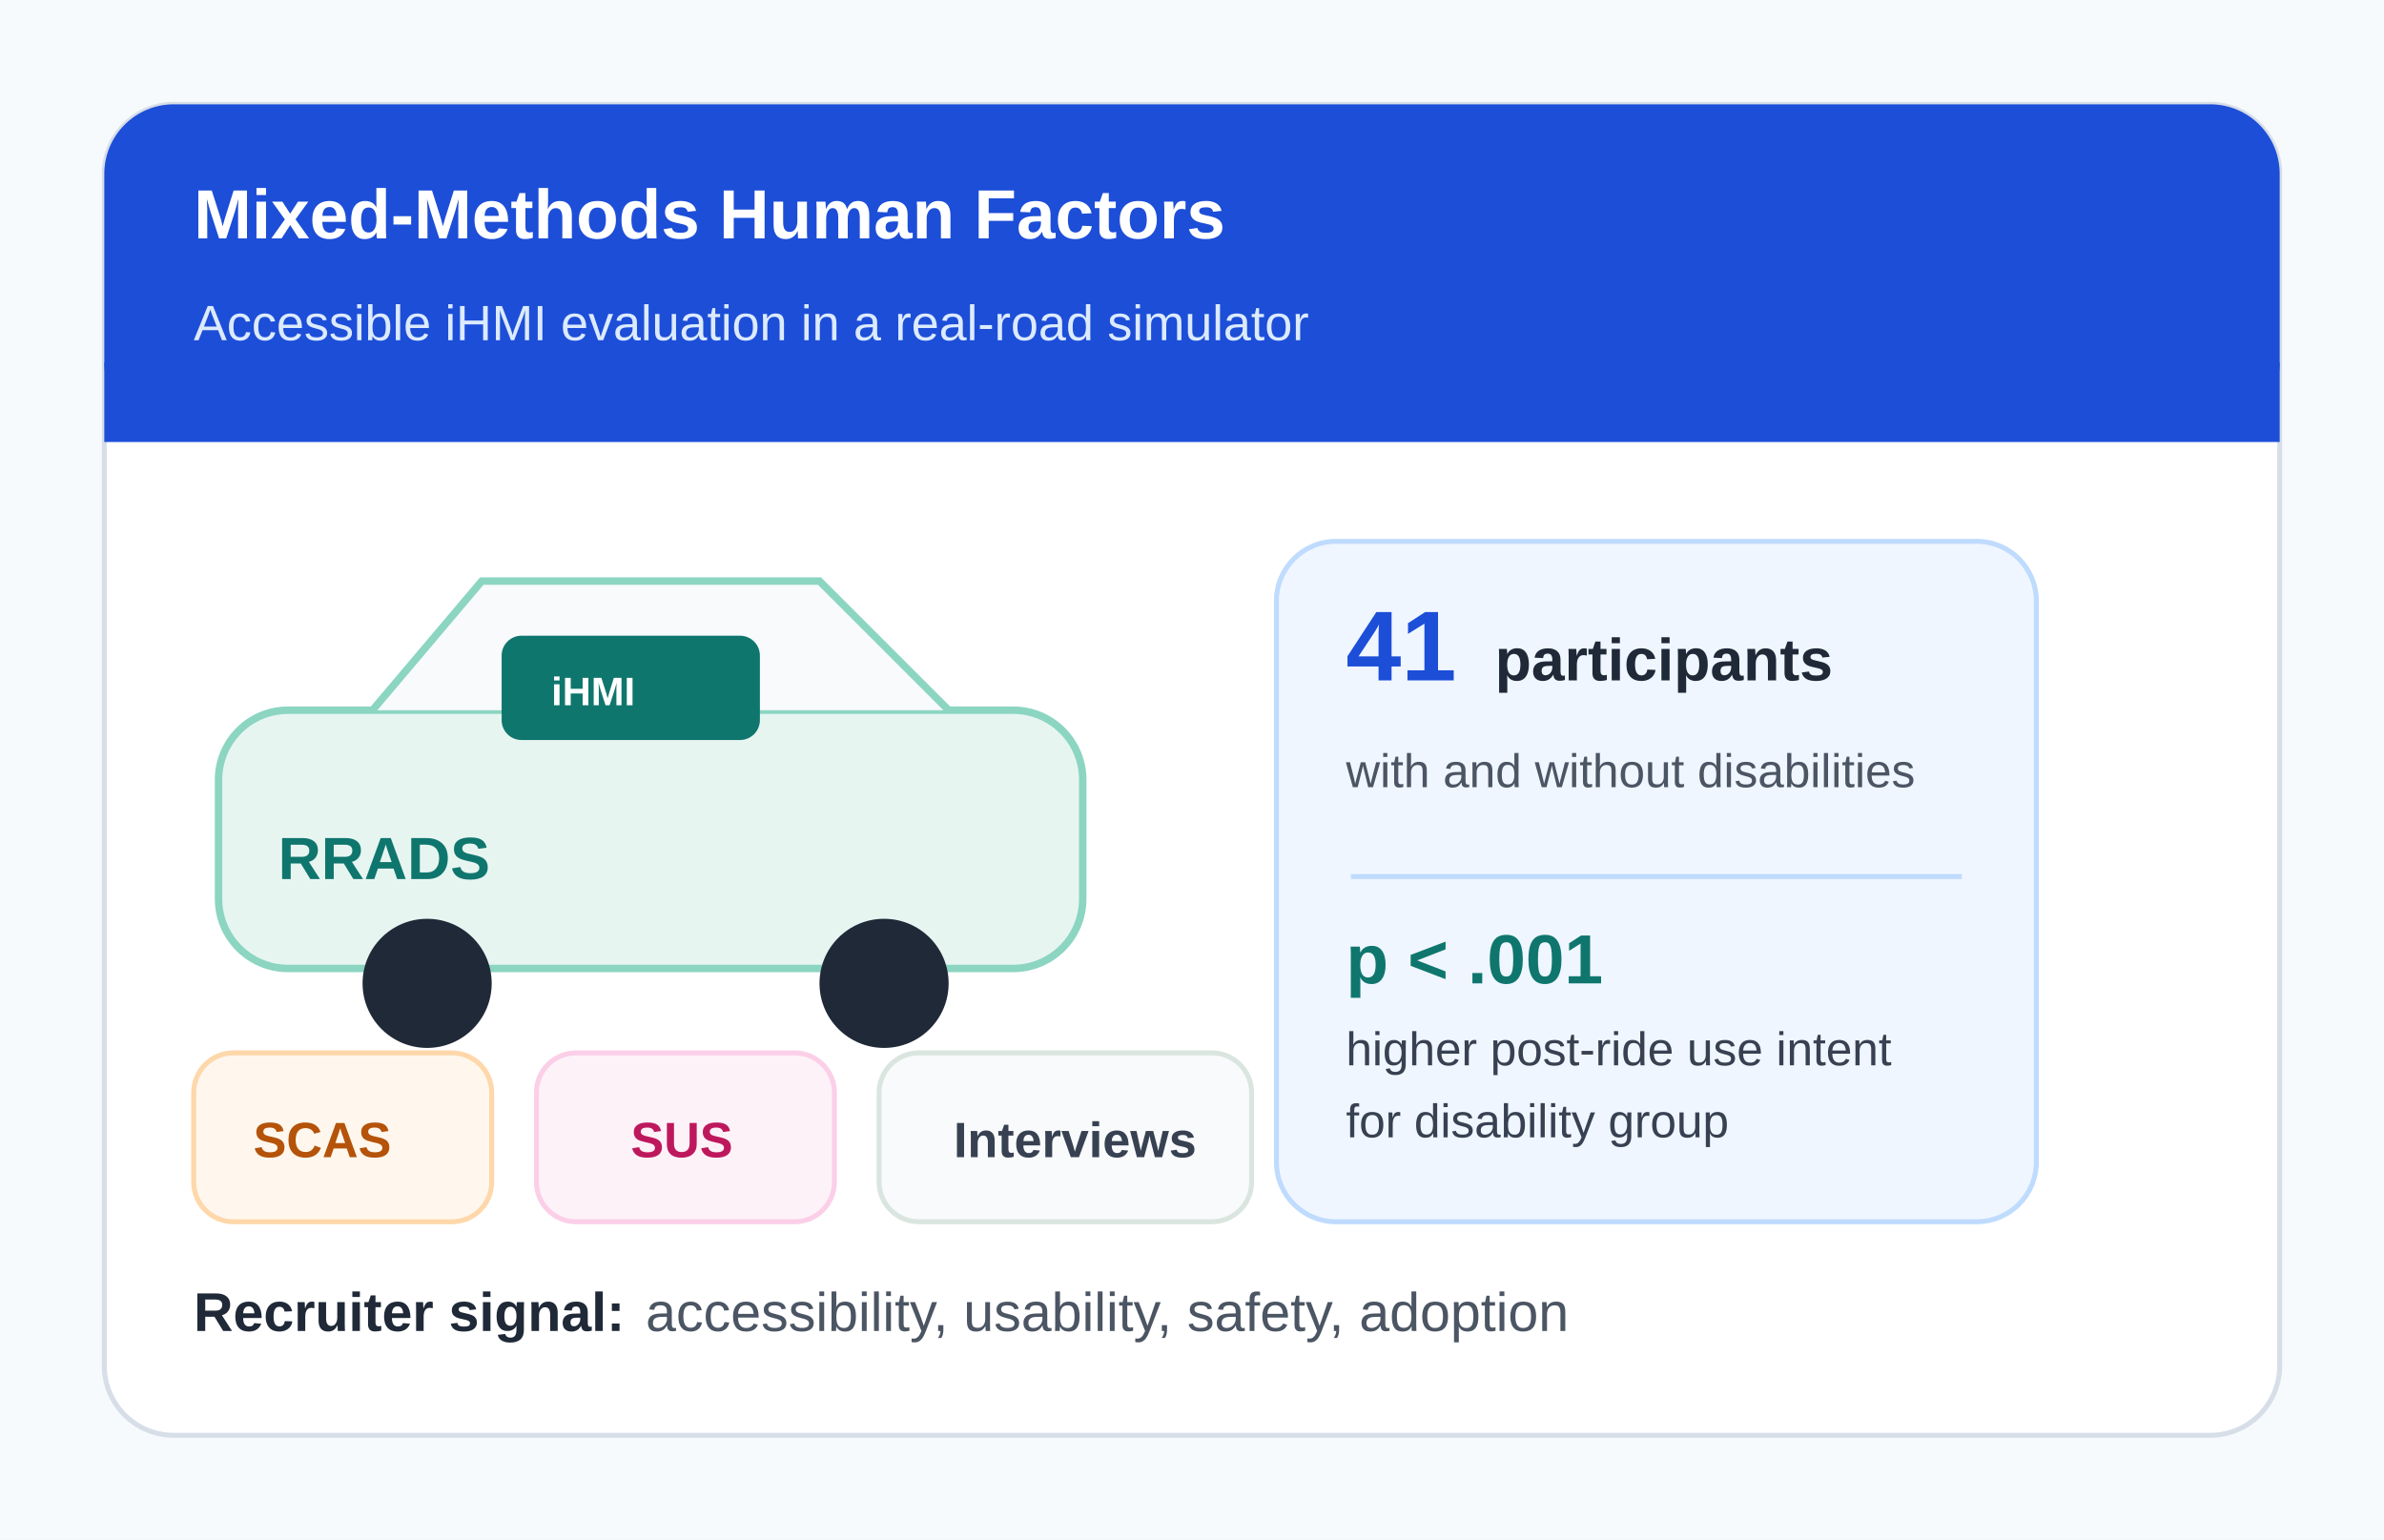
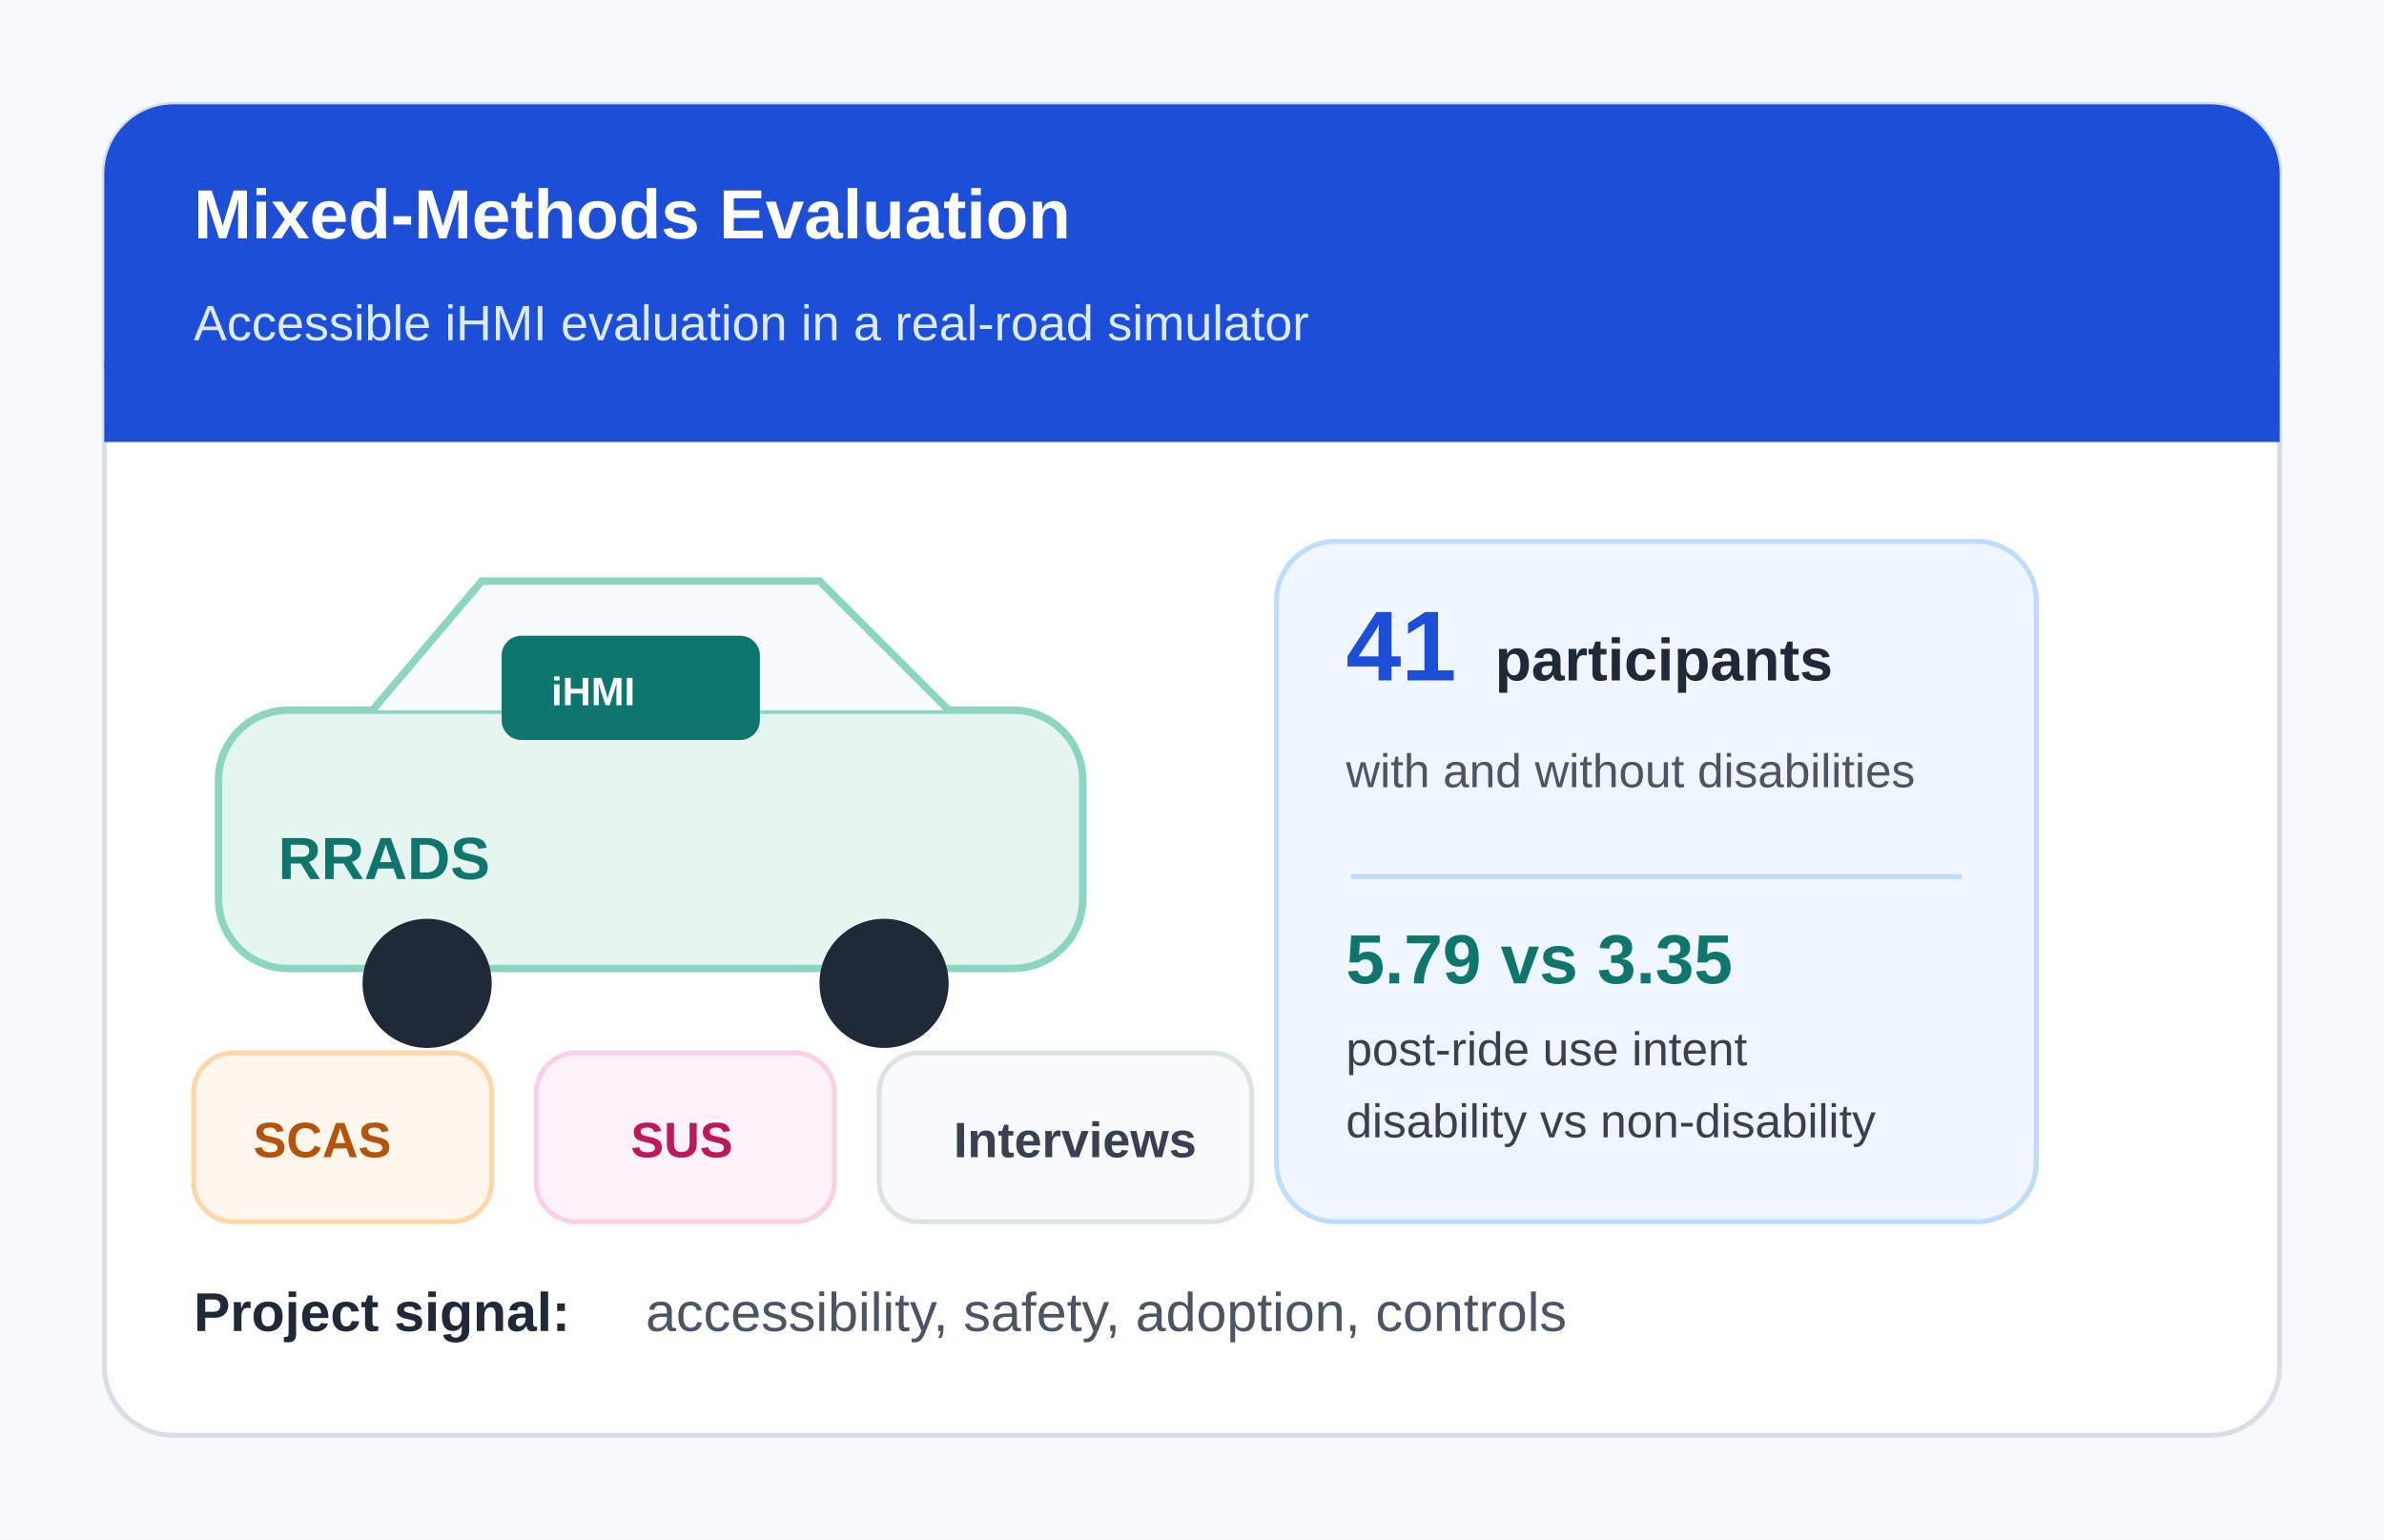
<svg xmlns="http://www.w3.org/2000/svg" viewBox="0 0 960 620" role="img" aria-labelledby="title desc">
  <rect width="960" height="620" fill="#f7fafc" />
  <rect x="42" y="42" width="876" height="536" rx="28" fill="#ffffff" stroke="#d7dee8" stroke-width="2" />
  <rect x="42" y="42" width="876" height="132" rx="28" fill="#1d4ed8" />
  <path d="M42 146h876v32H42z" fill="#1d4ed8" />
-   <text x="78" y="96" fill="#ffffff" font-family="Segoe UI, Arial, sans-serif" font-size="28" font-weight="700">Mixed-Methods Human Factors</text>
+   <text x="78" y="96" fill="#ffffff" font-family="Segoe UI, Arial, sans-serif" font-size="28" font-weight="700">Mixed-Methods Evaluation</text>
  <text x="78" y="137" fill="#dbeafe" font-family="Segoe UI, Arial, sans-serif" font-size="20">Accessible iHMI evaluation in a real-road simulator</text>
  <g transform="translate(78 228)">
    <rect x="10" y="58" width="348" height="104" rx="28" fill="#e7f5f1" stroke="#8bd5c1" stroke-width="3" />
    <path d="M72 58l44-52h136l52 52" fill="#f8fafc" stroke="#8bd5c1" stroke-width="3" />
    <circle cx="94" cy="168" r="26" fill="#1f2937" />
    <circle cx="278" cy="168" r="26" fill="#1f2937" />
    <rect x="124" y="28" width="104" height="42" rx="8" fill="#0f766e" />
    <text x="144" y="56" fill="#ffffff" font-family="Segoe UI, Arial, sans-serif" font-size="16" font-weight="700">iHMI</text>
    <text x="34" y="126" fill="#0f766e" font-family="Segoe UI, Arial, sans-serif" font-size="24" font-weight="800">RRADS</text>
  </g>
  <g transform="translate(514 218)">
    <rect width="306" height="274" rx="24" fill="#eff6ff" stroke="#bfdbfe" stroke-width="2" />
    <text x="28" y="56" fill="#1d4ed8" font-family="Segoe UI, Arial, sans-serif" font-size="40" font-weight="800">41</text>
    <text x="88" y="56" fill="#1f2937" font-family="Segoe UI, Arial, sans-serif" font-size="24" font-weight="700">participants</text>
    <text x="28" y="99" fill="#4b5563" font-family="Segoe UI, Arial, sans-serif" font-size="19">with and without disabilities</text>
    <path d="M30 135h246" stroke="#bfdbfe" stroke-width="2" />
-     <text x="28" y="178" fill="#0f766e" font-family="Segoe UI, Arial, sans-serif" font-size="28" font-weight="800">p &lt; .001</text>
-     <text x="28" y="211" fill="#374151" font-family="Segoe UI, Arial, sans-serif" font-size="19">higher post-ride use intent</text>
-     <text x="28" y="240" fill="#374151" font-family="Segoe UI, Arial, sans-serif" font-size="19">for disability group</text>
+     <text x="28" y="178" fill="#0f766e" font-family="Segoe UI, Arial, sans-serif" font-size="28" font-weight="800">5.79 vs 3.35</text>
+     <text x="28" y="211" fill="#374151" font-family="Segoe UI, Arial, sans-serif" font-size="19">post-ride use intent</text>
+     <text x="28" y="240" fill="#374151" font-family="Segoe UI, Arial, sans-serif" font-size="19">disability vs non-disability</text>
  </g>
  <g transform="translate(78 424)">
    <rect width="120" height="68" rx="16" fill="#fff7ed" stroke="#fed7aa" stroke-width="2" />
    <text x="24" y="42" fill="#b45309" font-family="Segoe UI, Arial, sans-serif" font-size="20" font-weight="800">SCAS</text>
    <rect x="138" width="120" height="68" rx="16" fill="#fdf2f8" stroke="#fbcfe8" stroke-width="2" />
    <text x="176" y="42" fill="#be185d" font-family="Segoe UI, Arial, sans-serif" font-size="20" font-weight="800">SUS</text>
    <rect x="276" width="150" height="68" rx="16" fill="#f8fafc" stroke="#dbe5df" stroke-width="2" />
    <text x="306" y="42" fill="#374151" font-family="Segoe UI, Arial, sans-serif" font-size="20" font-weight="800">Interviews</text>
  </g>
-   <text x="78" y="536" fill="#1f2937" font-family="Segoe UI, Arial, sans-serif" font-size="22" font-weight="700">Recruiter signal:</text>
-   <text x="260" y="536" fill="#4b5563" font-family="Segoe UI, Arial, sans-serif" font-size="22">accessibility, usability, safety, adoption</text>
+   <text x="78" y="536" fill="#1f2937" font-family="Segoe UI, Arial, sans-serif" font-size="22" font-weight="700">Project signal:</text>
+   <text x="260" y="536" fill="#4b5563" font-family="Segoe UI, Arial, sans-serif" font-size="22">accessibility, safety, adoption, controls</text>
</svg>
